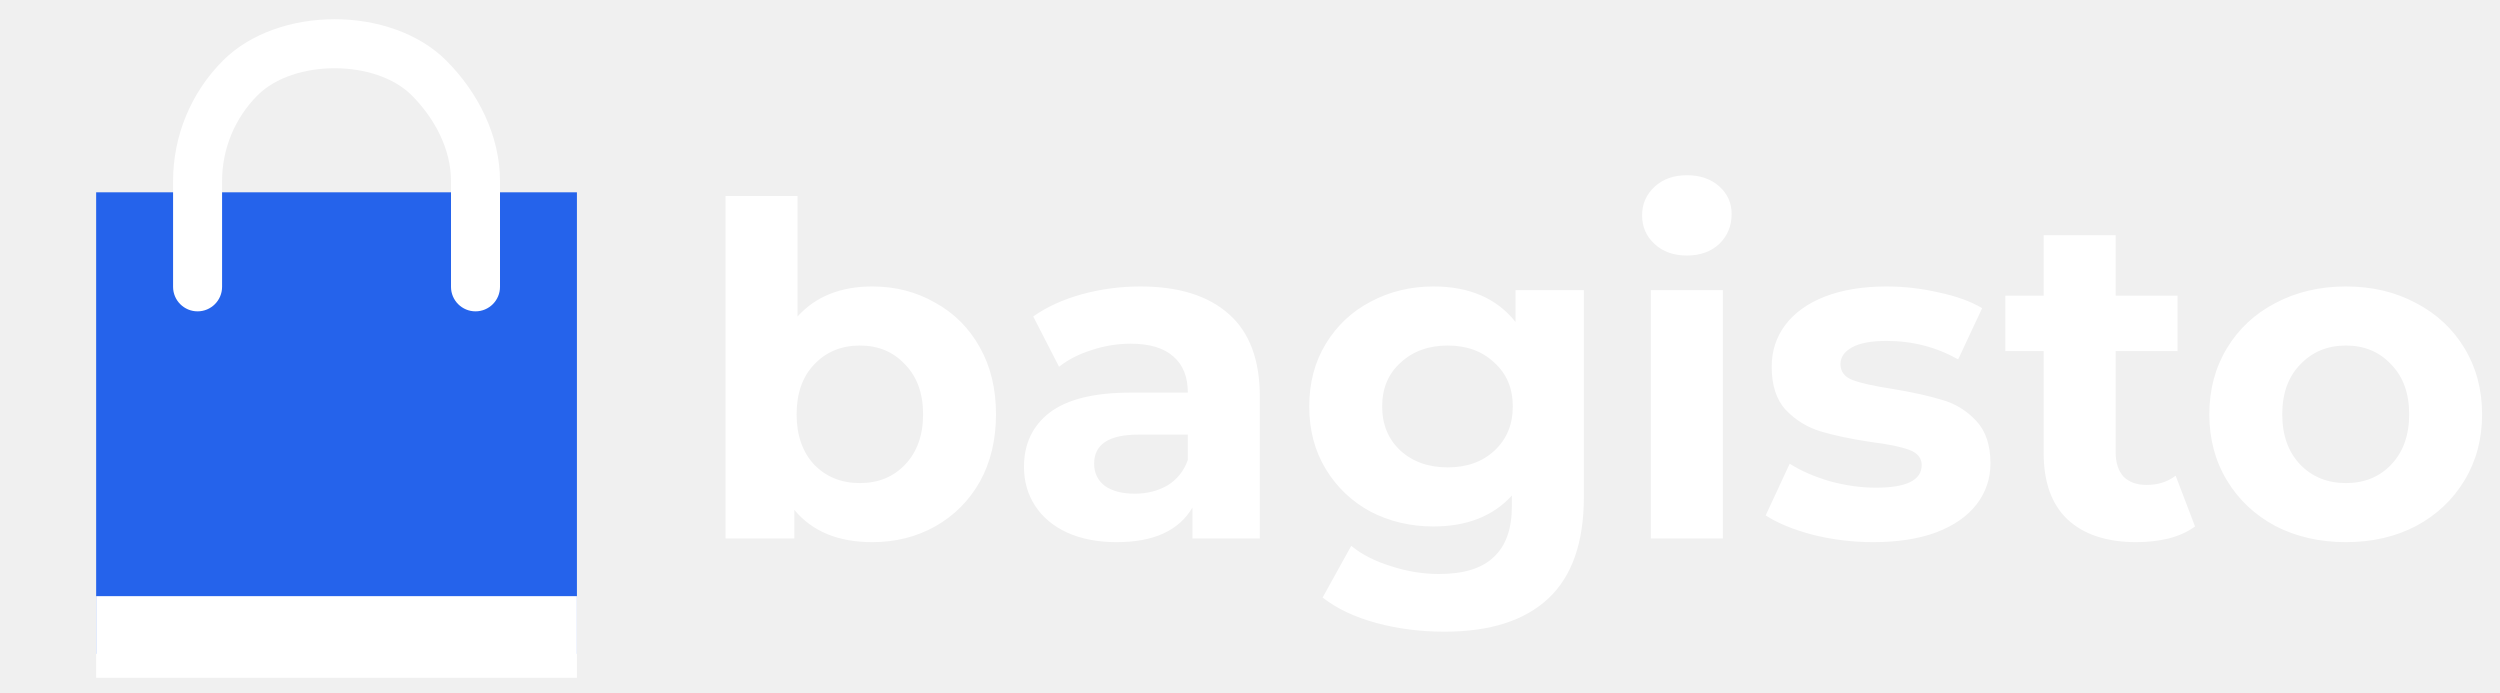
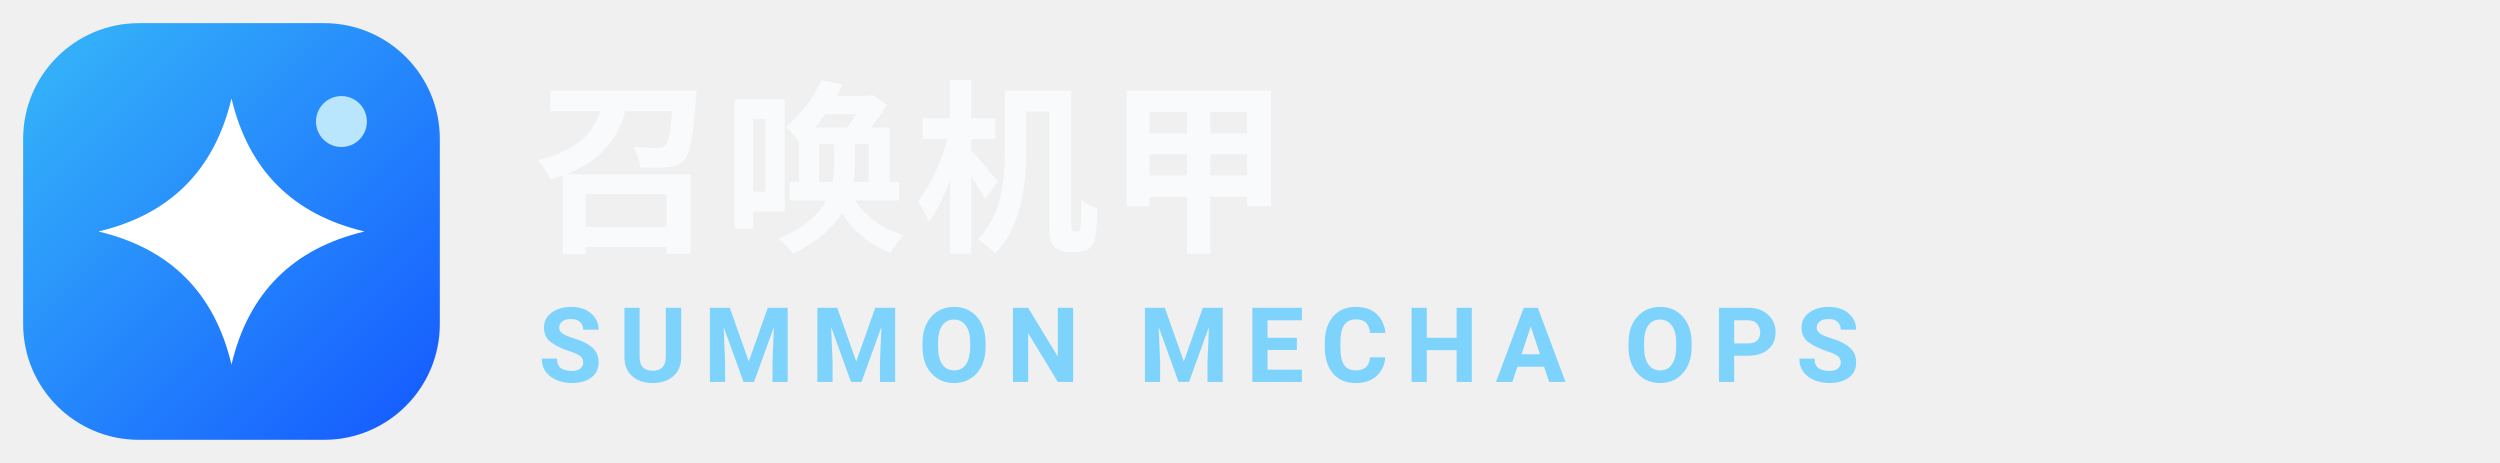
- <svg xmlns="http://www.w3.org/2000/svg" width="130" height="36" viewBox="0 0 130 36" fill="none">
-   <rect x="5" y="10" width="25" height="24" fill="#2563EB" />
-   <path fill-rule="evenodd" clip-rule="evenodd" d="M21.404 4.952C19.532 3.08 15.268 3.08 13.396 4.952C12.213 6.135 11.548 7.74 11.548 9.413V14.916C11.548 15.619 10.977 16.19 10.274 16.19C9.57 16.19 9 15.619 9 14.916V9.413C9 7.064 9.933 4.811 11.594 3.15C14.461 0.283 20.339 0.283 23.206 3.15C24.867 4.811 26 7.064 26 9.413V14.916C26 15.619 25.43 16.19 24.726 16.19C24.023 16.19 23.452 15.619 23.452 14.916V9.413C23.452 7.74 22.588 6.135 21.404 4.952Z" fill="white" />
-   <rect x="5" y="31" width="25" height="4.246" fill="white" />
-   <path d="M45.36 14.896C46.56 14.896 47.648 15.176 48.624 15.736C49.616 16.28 50.392 17.056 50.952 18.064C51.512 19.056 51.792 20.216 51.792 21.544C51.792 22.872 51.512 24.04 50.952 25.048C50.392 26.04 49.616 26.816 48.624 27.376C47.648 27.92 46.56 28.192 45.36 28.192C43.584 28.192 42.232 27.632 41.304 26.512V28H37.728V10.192H41.472V16.456C42.416 15.416 43.712 14.896 45.36 14.896ZM44.712 25.12C45.672 25.12 46.456 24.8 47.064 24.16C47.688 23.504 48 22.632 48 21.544C48 20.456 47.688 19.592 47.064 18.952C46.456 18.296 45.672 17.968 44.712 17.968C43.752 17.968 42.96 18.296 42.336 18.952C41.728 19.592 41.424 20.456 41.424 21.544C41.424 22.632 41.728 23.504 42.336 24.16C42.96 24.8 43.752 25.12 44.712 25.12ZM59.295 14.896C61.295 14.896 62.831 15.376 63.903 16.336C64.975 17.28 65.511 18.712 65.511 20.632V28H62.007V26.392C61.303 27.592 59.991 28.192 58.071 28.192C57.079 28.192 56.215 28.024 55.479 27.688C54.759 27.352 54.207 26.888 53.823 26.296C53.439 25.704 53.247 25.032 53.247 24.28C53.247 23.08 53.695 22.136 54.591 21.448C55.503 20.76 56.903 20.416 58.791 20.416H61.767C61.767 19.6 61.519 18.976 61.023 18.544C60.527 18.096 59.783 17.872 58.791 17.872C58.103 17.872 57.423 17.984 56.751 18.208C56.095 18.416 55.535 18.704 55.071 19.072L53.727 16.456C54.431 15.96 55.271 15.576 56.247 15.304C57.239 15.032 58.255 14.896 59.295 14.896ZM59.007 25.672C59.647 25.672 60.215 25.528 60.711 25.24C61.207 24.936 61.559 24.496 61.767 23.92V22.6H59.199C57.663 22.6 56.895 23.104 56.895 24.112C56.895 24.592 57.079 24.976 57.447 25.264C57.831 25.536 58.351 25.672 59.007 25.672ZM82.361 15.088V25.84C82.361 28.208 81.745 29.968 80.513 31.12C79.281 32.272 77.481 32.848 75.112 32.848C73.865 32.848 72.68 32.696 71.561 32.392C70.441 32.088 69.513 31.648 68.776 31.072L70.264 28.384C70.808 28.832 71.496 29.184 72.329 29.44C73.16 29.712 73.993 29.848 74.825 29.848C76.121 29.848 77.073 29.552 77.68 28.96C78.305 28.384 78.617 27.504 78.617 26.32V25.768C77.641 26.84 76.281 27.376 74.537 27.376C73.353 27.376 72.264 27.12 71.272 26.608C70.296 26.08 69.52 25.344 68.945 24.4C68.368 23.456 68.081 22.368 68.081 21.136C68.081 19.904 68.368 18.816 68.945 17.872C69.52 16.928 70.296 16.2 71.272 15.688C72.264 15.16 73.353 14.896 74.537 14.896C76.409 14.896 77.832 15.512 78.808 16.744V15.088H82.361ZM75.281 24.304C76.272 24.304 77.081 24.016 77.704 23.44C78.344 22.848 78.665 22.08 78.665 21.136C78.665 20.192 78.344 19.432 77.704 18.856C77.081 18.264 76.272 17.968 75.281 17.968C74.288 17.968 73.472 18.264 72.832 18.856C72.192 19.432 71.873 20.192 71.873 21.136C71.873 22.08 72.192 22.848 72.832 23.44C73.472 24.016 74.288 24.304 75.281 24.304ZM85.845 15.088H89.589V28H85.845V15.088ZM87.717 13.288C87.029 13.288 86.469 13.088 86.037 12.688C85.605 12.288 85.389 11.792 85.389 11.2C85.389 10.608 85.605 10.112 86.037 9.712C86.469 9.312 87.029 9.112 87.717 9.112C88.405 9.112 88.965 9.304 89.397 9.688C89.829 10.072 90.045 10.552 90.045 11.128C90.045 11.752 89.829 12.272 89.397 12.688C88.965 13.088 88.405 13.288 87.717 13.288ZM97.408 28.192C96.336 28.192 95.288 28.064 94.264 27.808C93.24 27.536 92.424 27.2 91.816 26.8L93.064 24.112C93.64 24.48 94.336 24.784 95.152 25.024C95.968 25.248 96.768 25.36 97.552 25.36C99.136 25.36 99.928 24.968 99.928 24.184C99.928 23.816 99.712 23.552 99.28 23.392C98.848 23.232 98.184 23.096 97.288 22.984C96.232 22.824 95.36 22.64 94.672 22.432C93.984 22.224 93.384 21.856 92.872 21.328C92.376 20.8 92.128 20.048 92.128 19.072C92.128 18.256 92.36 17.536 92.824 16.912C93.304 16.272 93.992 15.776 94.888 15.424C95.8 15.072 96.872 14.896 98.104 14.896C99.016 14.896 99.92 15 100.816 15.208C101.728 15.4 102.48 15.672 103.072 16.024L101.824 18.688C100.688 18.048 99.448 17.728 98.104 17.728C97.304 17.728 96.704 17.84 96.304 18.064C95.904 18.288 95.704 18.576 95.704 18.928C95.704 19.328 95.92 19.608 96.352 19.768C96.784 19.928 97.472 20.08 98.416 20.224C99.472 20.4 100.336 20.592 101.008 20.8C101.68 20.992 102.264 21.352 102.76 21.88C103.256 22.408 103.504 23.144 103.504 24.088C103.504 24.888 103.264 25.6 102.784 26.224C102.304 26.848 101.6 27.336 100.672 27.688C99.76 28.024 98.672 28.192 97.408 28.192ZM114.142 27.376C113.774 27.648 113.318 27.856 112.774 28C112.246 28.128 111.686 28.192 111.094 28.192C109.558 28.192 108.366 27.8 107.518 27.016C106.686 26.232 106.27 25.08 106.27 23.56V18.256H104.278V15.376H106.27V12.232H110.014V15.376H113.23V18.256H110.014V23.512C110.014 24.056 110.15 24.48 110.422 24.784C110.71 25.072 111.11 25.216 111.622 25.216C112.214 25.216 112.718 25.056 113.134 24.736L114.142 27.376ZM121.989 28.192C120.629 28.192 119.405 27.912 118.317 27.352C117.245 26.776 116.405 25.984 115.797 24.976C115.189 23.968 114.885 22.824 114.885 21.544C114.885 20.264 115.189 19.12 115.797 18.112C116.405 17.104 117.245 16.32 118.317 15.76C119.405 15.184 120.629 14.896 121.989 14.896C123.349 14.896 124.565 15.184 125.637 15.76C126.709 16.32 127.549 17.104 128.157 18.112C128.765 19.12 129.069 20.264 129.069 21.544C129.069 22.824 128.765 23.968 128.157 24.976C127.549 25.984 126.709 26.776 125.637 27.352C124.565 27.912 123.349 28.192 121.989 28.192ZM121.989 25.12C122.949 25.12 123.733 24.8 124.341 24.16C124.965 23.504 125.277 22.632 125.277 21.544C125.277 20.456 124.965 19.592 124.341 18.952C123.733 18.296 122.949 17.968 121.989 17.968C121.029 17.968 120.237 18.296 119.613 18.952C118.989 19.592 118.677 20.456 118.677 21.544C118.677 22.632 118.989 23.504 119.613 24.16C120.237 24.8 121.029 25.12 121.989 25.12Z" fill="white" />
+ <svg xmlns="http://www.w3.org/2000/svg" width="216" height="40" viewBox="0 0 216 40" fill="none">
+   <defs>
+     <linearGradient id="smDarkBg" x1="0" y1="0" x2="36" y2="36" gradientUnits="userSpaceOnUse">
+       <stop offset="0%" stop-color="#38BDF8" />
+       <stop offset="100%" stop-color="#165DFF" />
+     </linearGradient>
+   </defs>
+   <rect x="2" y="2" width="36" height="36" rx="10" fill="url(#smDarkBg)" />
+   <path d="M20 8.5Q22.2 17.8 31.5 20Q22.2 22.2 20 31.5Q17.8 22.2 8.5 20Q17.8 17.8 20 8.5Z" fill="#FFFFFF" />
+   <circle cx="29.5" cy="10.5" r="2.2" fill="#BAE6FD" />
+   <text x="46" y="20.5" fill="#F8FAFC" font-family="-apple-system, BlinkMacSystemFont, 'PingFang SC', 'Microsoft YaHei', sans-serif" font-size="16" font-weight="800" letter-spacing="0.5">召唤机甲</text>
+   <text x="46.5" y="33" fill="#7DD3FC" font-family="-apple-system, BlinkMacSystemFont, 'Segoe UI', Roboto, sans-serif" font-size="9" font-weight="700" letter-spacing="1.4">SUMMON MECHA OPS</text>
</svg>
